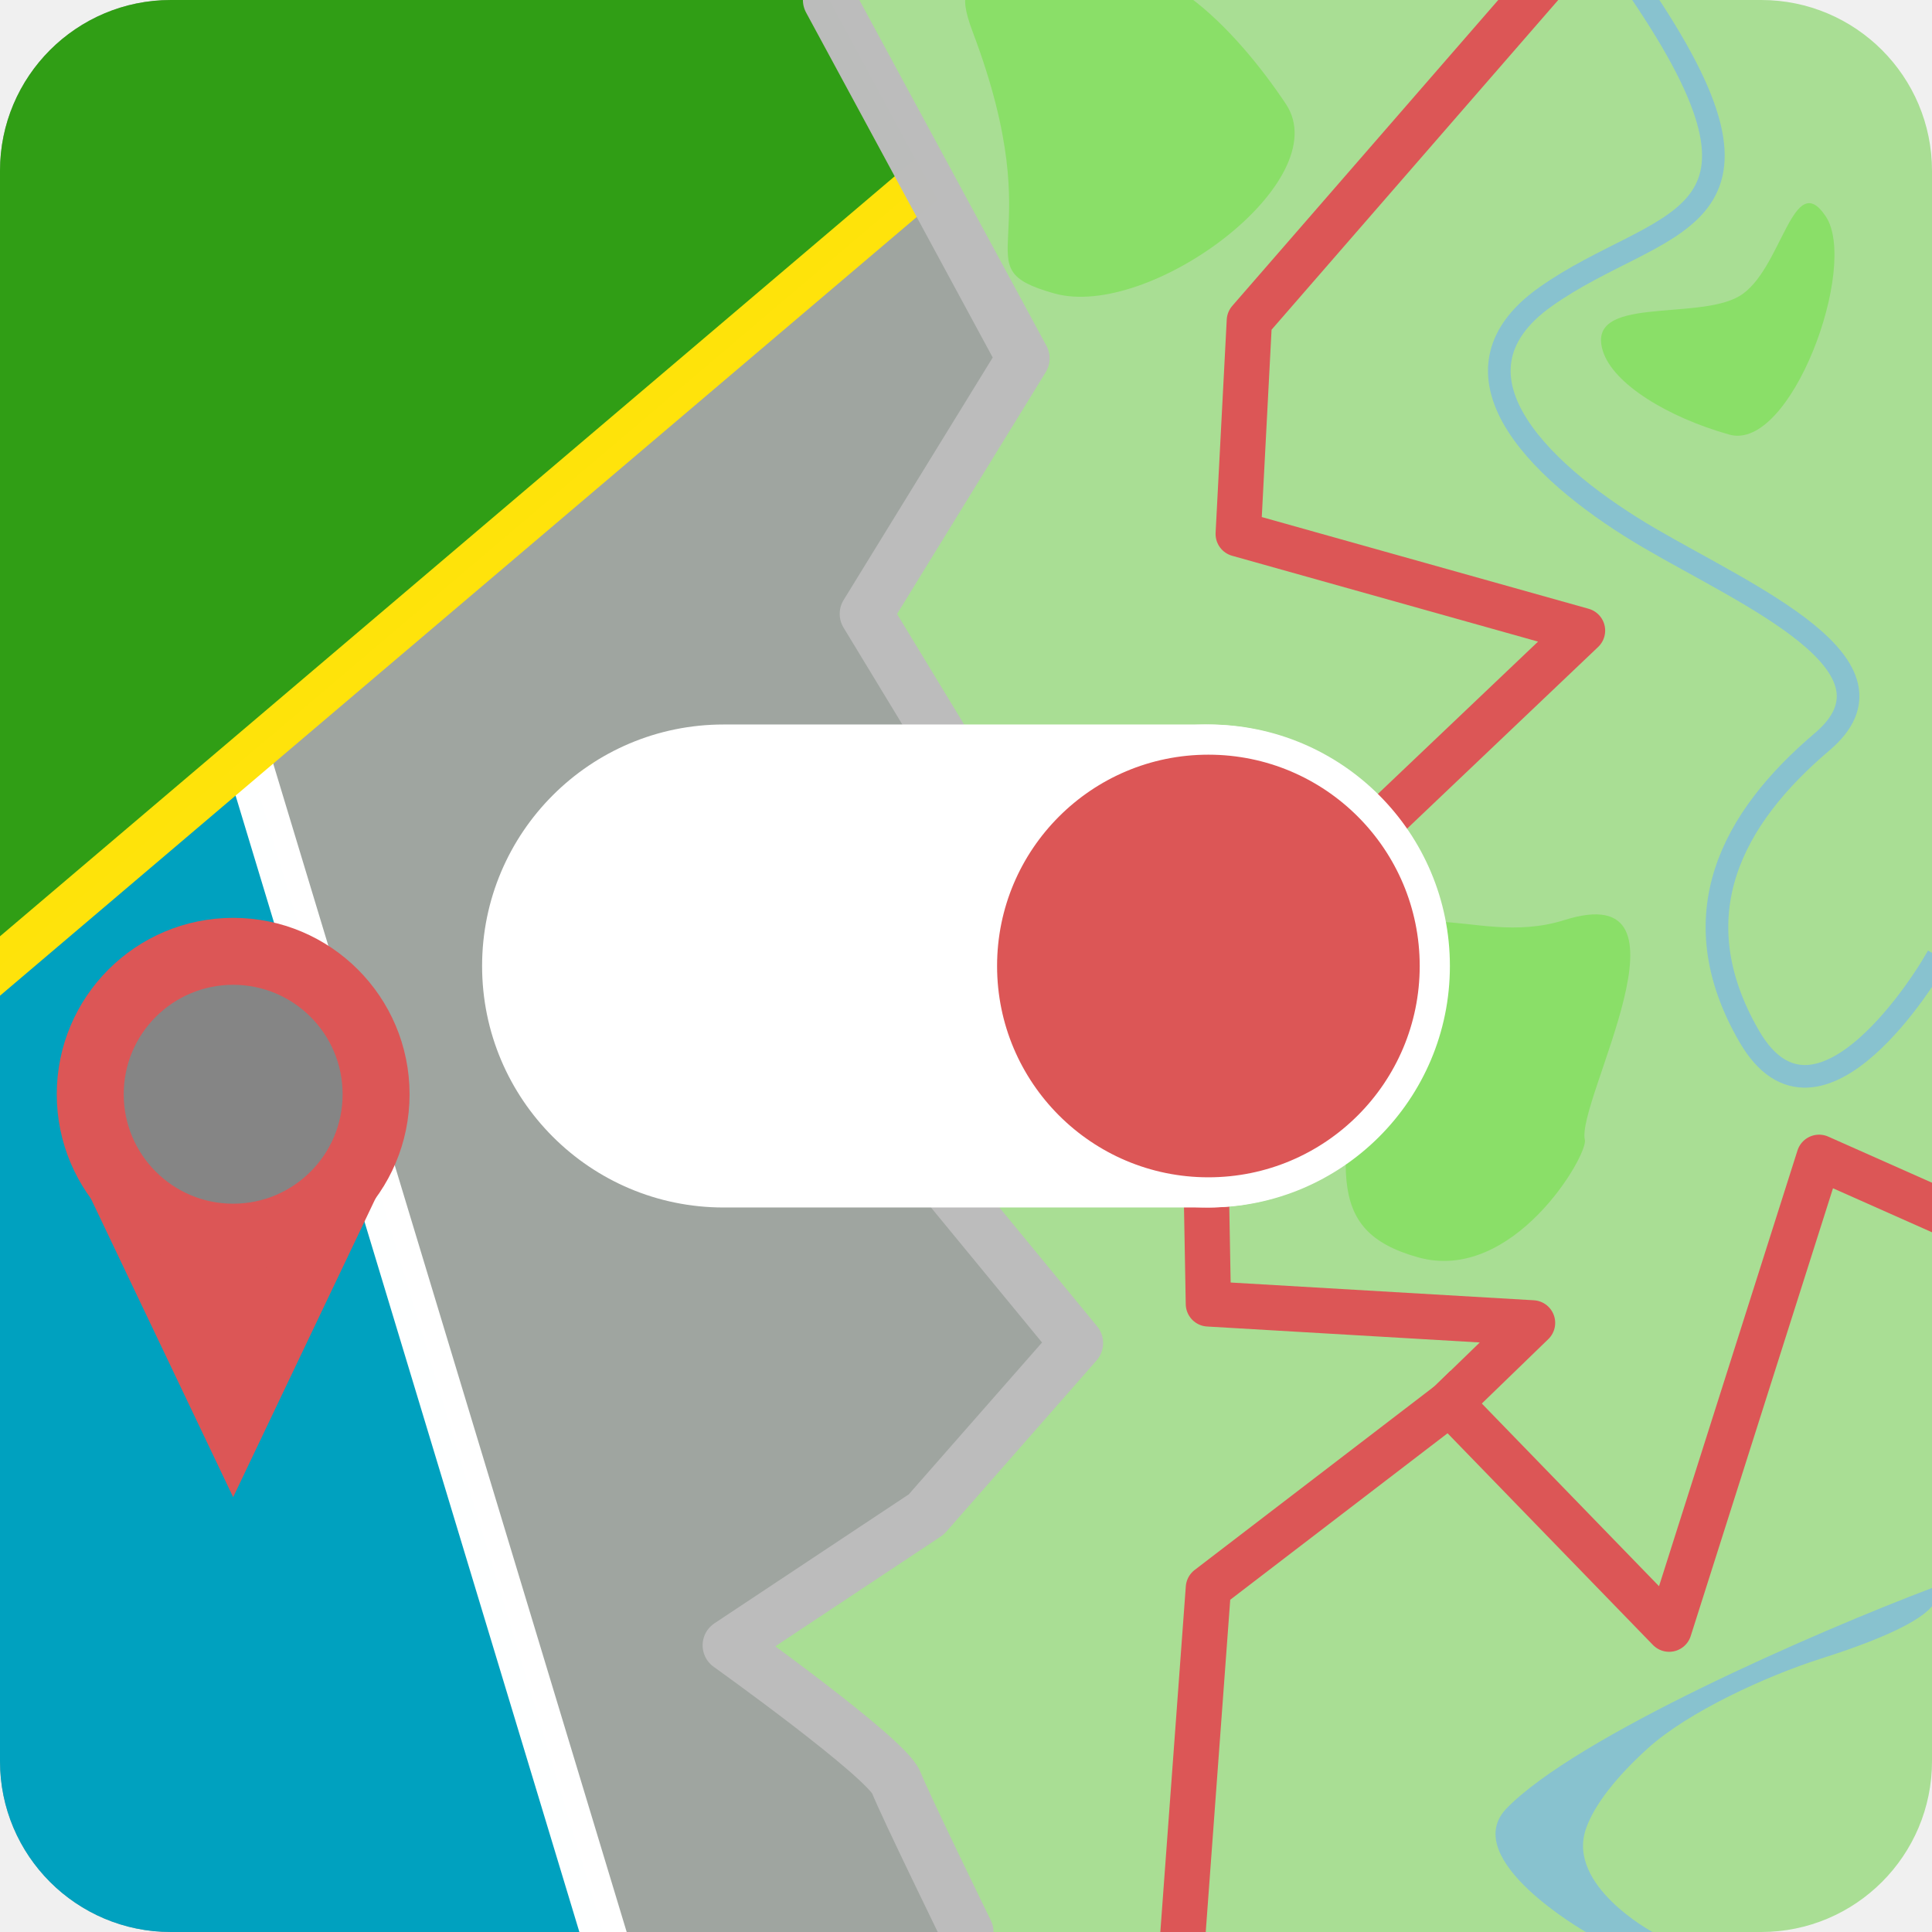
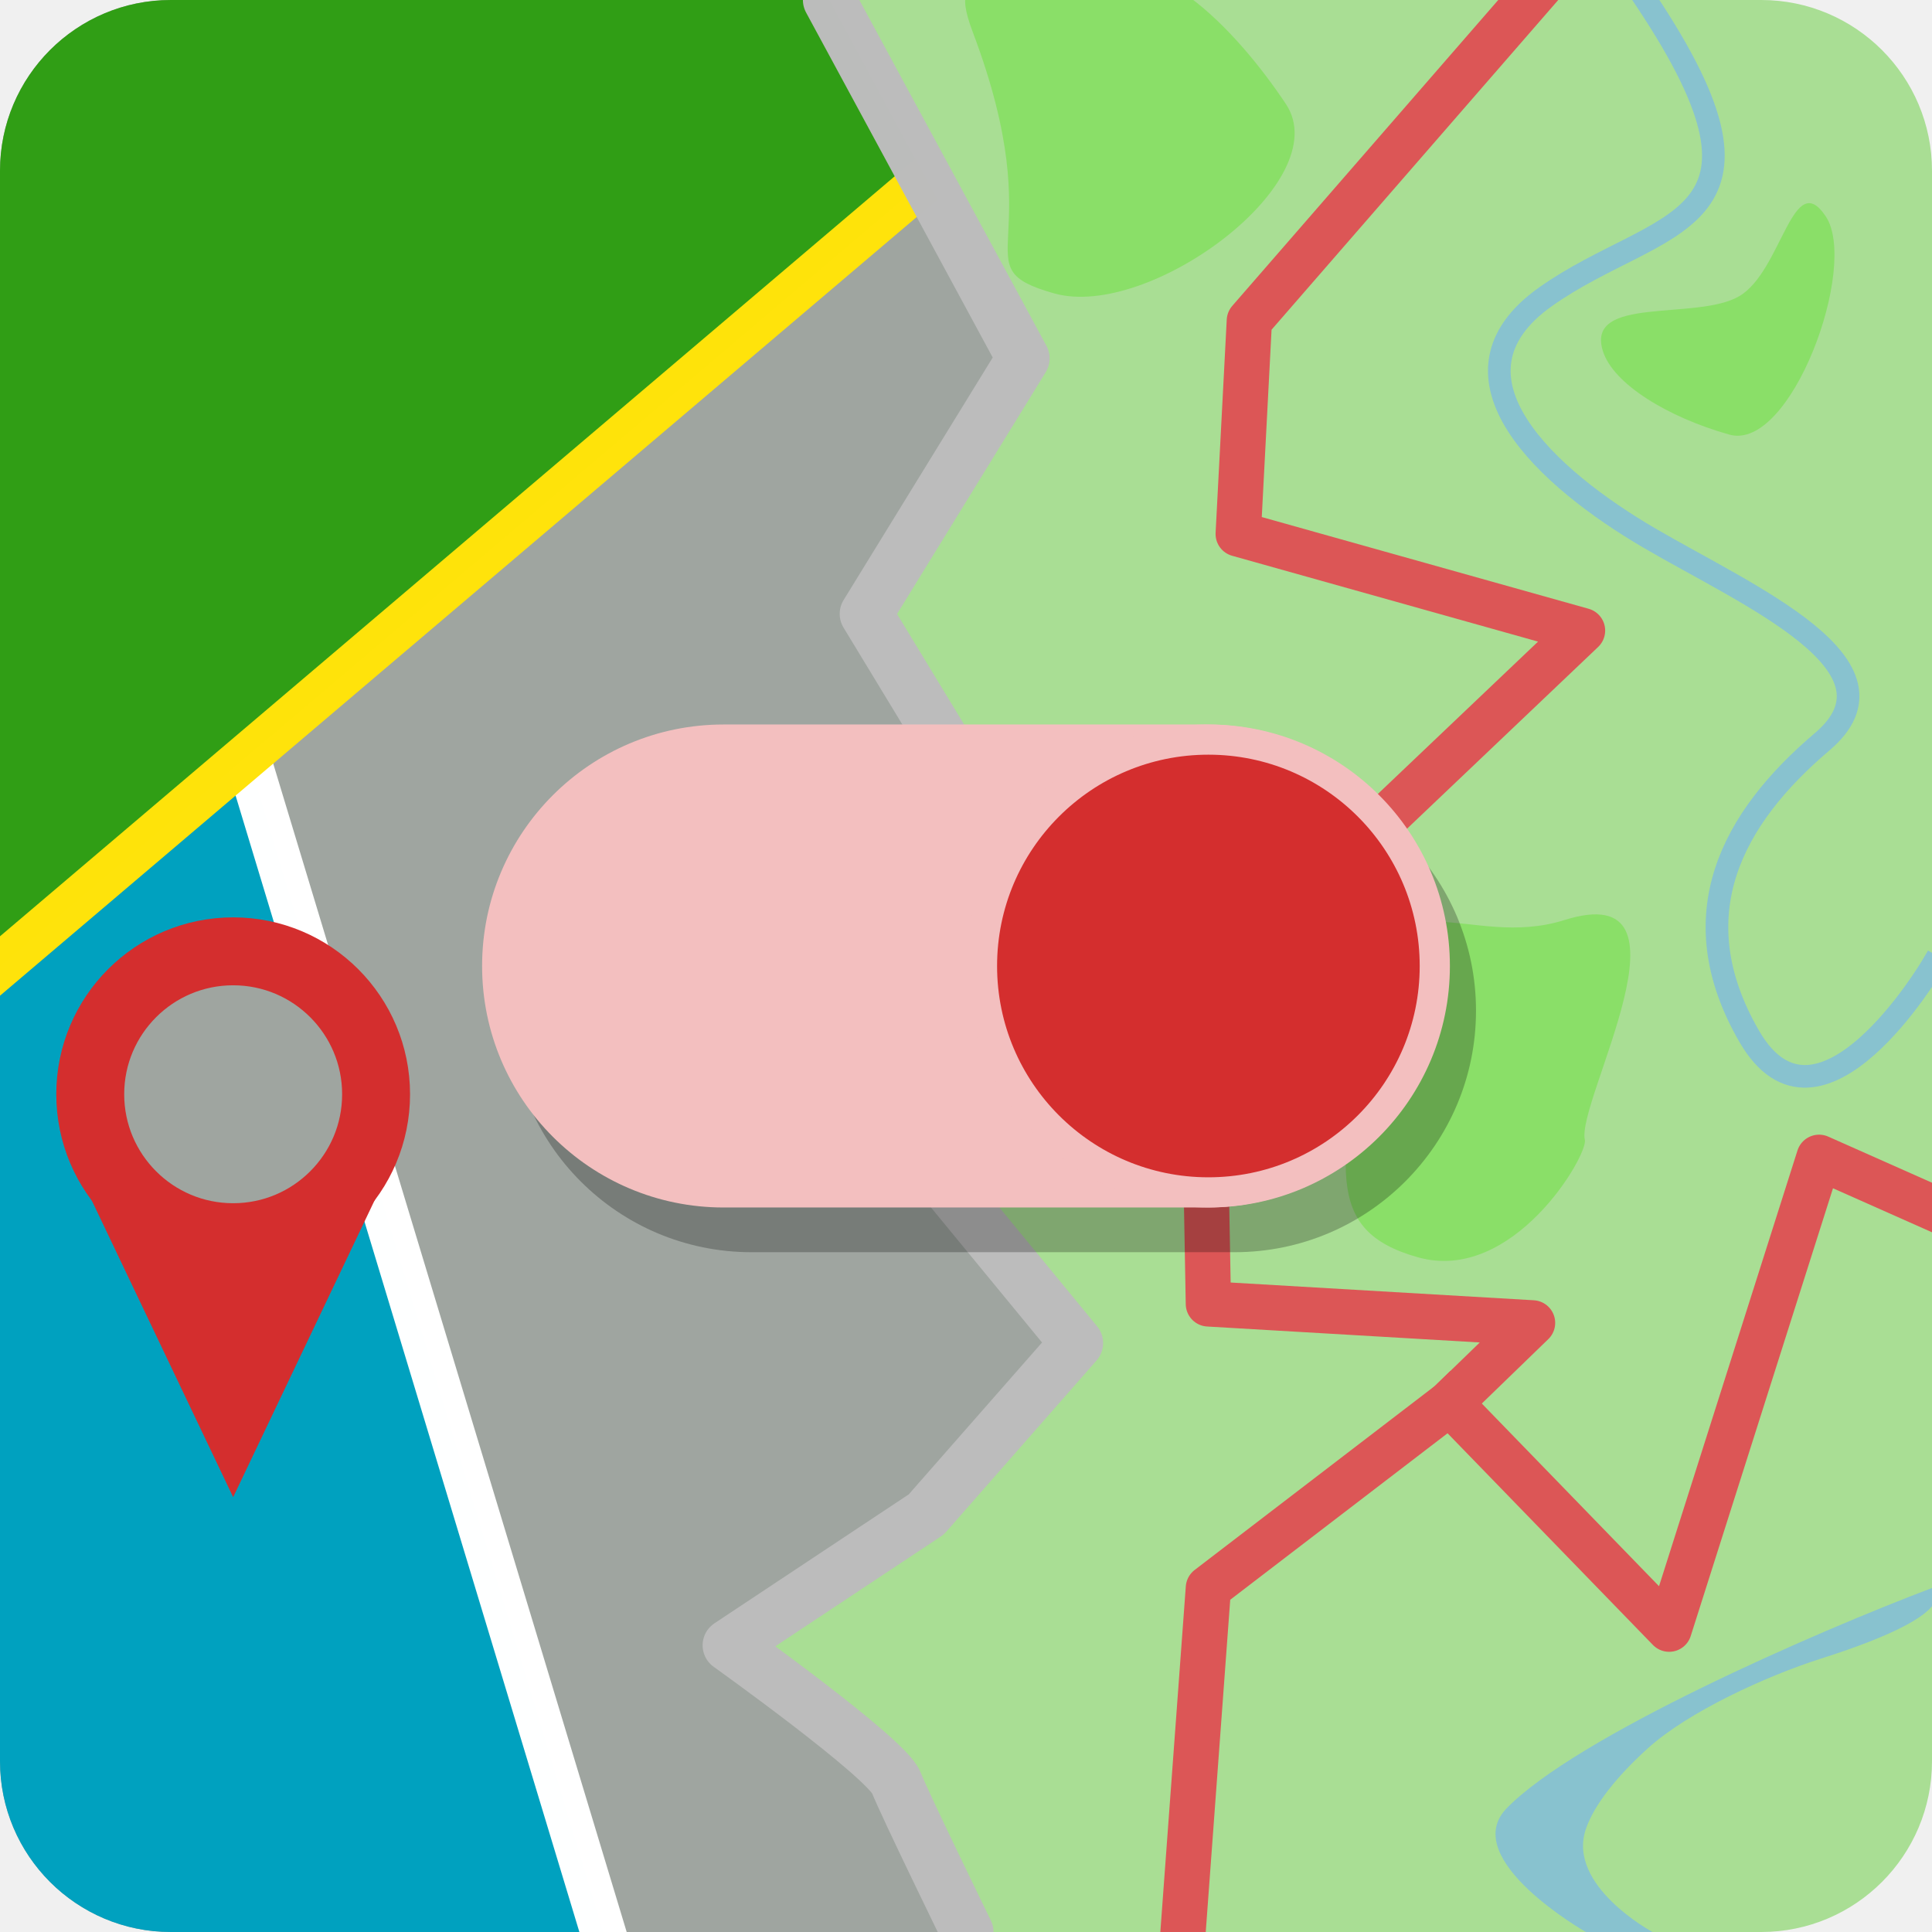
<svg xmlns="http://www.w3.org/2000/svg" width="128" height="128" viewBox="0 0 128 128" version="1.1" id="svg5">
  <defs id="defs2">
    <clipPath clipPathUnits="userSpaceOnUse" id="clipPath1655">
      <rect style="fill:#000000;fill-opacity:1;stroke:none;stroke-width:3.5;stroke-linecap:square;stroke-linejoin:round" id="rect1657" width="128" height="128" x="0" y="0" ry="11.318" />
    </clipPath>
  </defs>
  <g id="g1649" clip-path="url(#clipPath1655)">
    <g id="g23306">
      <path style="fill:#9fa5a0;fill-opacity:1;stroke:none;stroke-width:2;stroke-linecap:round;stroke-linejoin:round;stroke-dasharray:none;stroke-opacity:0.995" d="M 0,0 54.945,9.9894745e-8 67.79,23.742 57.381,40.671 63.954,51.502 56.053,70.4 71.334,88.981 61.368,100.335 48.301,109.006 59.375,118.09 64.074,128 H 0 Z" id="path8115" />
      <path style="fill:#00a1bf;fill-opacity:1;stroke:none;stroke-width:1.937;stroke-linecap:round;stroke-linejoin:round;stroke-dasharray:none;stroke-opacity:1" d="M 16.382,50.084 39.952,128 H 0 V 64 Z" id="path15874" />
      <path style="fill:#00a1bf;fill-opacity:1;stroke:#ffffff;stroke-width:3;stroke-linecap:square;stroke-linejoin:round;stroke-dasharray:none;stroke-opacity:0.995" d="M 16.382,50.084 39.952,128" id="path23080" />
      <path style="fill:#309e15;fill-opacity:1;stroke:none;stroke-width:1.937;stroke-linecap:round;stroke-linejoin:round;stroke-dasharray:none;stroke-opacity:1" d="M 0,64 61.368,11.871 54.945,9.9894745e-8 0,0 Z" id="path10862" />
      <path style="fill:none;fill-opacity:1;stroke:#ffe30b;stroke-width:3;stroke-linecap:square;stroke-linejoin:round;stroke-dasharray:none;stroke-opacity:0.995" d="M 61.368,11.871 0,64" id="path17196" />
      <g id="g27705" transform="translate(-1.990385,1.749272)">
-         <path style="fill:#dc5656;fill-opacity:1;stroke:none;stroke-width:1.377;stroke-linecap:square;stroke-linejoin:round;stroke-dasharray:none;stroke-opacity:0.995" d="M 6.708,74.925 17.438,97.441 28.167,74.925 Z" id="path25710" />
-         <ellipse style="fill:#858585;fill-opacity:1;stroke:#dc5656;stroke-width:4.436;stroke-linecap:square;stroke-linejoin:round;stroke-dasharray:none;stroke-opacity:1" id="path23366" cx="17.438" cy="70.748" rx="9.469" ry="9.469" />
+         <path style="fill:#d42e2e;fill-opacity:1;stroke:none;stroke-width:1.377;stroke-linecap:square;stroke-linejoin:round;stroke-dasharray:none;stroke-opacity:0.995" d="M 6.708,74.925 17.438,97.441 28.167,74.925 Z" id="path25710" />
+         <ellipse style="fill:#9fa5a0;fill-opacity:1;stroke:#d42e2e;stroke-width:4.5;stroke-linecap:square;stroke-linejoin:round;stroke-dasharray:none;stroke-opacity:1" id="path23366" cx="17.438" cy="70.748" rx="9.469" ry="9.469" />
      </g>
    </g>
    <g id="g43405">
      <path style="fill:#a9de94;fill-opacity:1;stroke:none;stroke-width:2;stroke-linecap:round;stroke-linejoin:round;stroke-dasharray:none;stroke-opacity:0.995" d="M 54.945,9.9894745e-8 128,0 V 128 H 64.074 L 59.375,118.09 48.301,109.006 61.368,100.335 71.334,88.981 56.053,70.4 63.954,51.502 57.381,40.671 67.79,23.742 Z" id="path8226" />
      <path style="fill:none;fill-opacity:1;stroke:#dc5656;stroke-width:3;stroke-linecap:square;stroke-linejoin:round;stroke-dasharray:none;stroke-opacity:1" d="M 101.249,0 82.773,21.25 82.035,35.376 104.846,41.777 79.683,65.706 80.059,86.387 101.535,87.644 96.052,92.955 80.059,105.207 78.379,128" id="path29960" />
      <path style="fill:none;fill-opacity:1;stroke:#dc5656;stroke-width:3;stroke-linecap:square;stroke-linejoin:round;stroke-dasharray:none;stroke-opacity:1" d="M 96.052,92.955 110.585,107.936 120.518,76.675 128,80" id="path31471" />
      <path style="fill:none;fill-opacity:1;stroke:#88c2cf;stroke-width:1.5;stroke-linecap:square;stroke-linejoin:round;stroke-dasharray:none;stroke-opacity:1" d="M 109.04,2.5925671e-8 C 119.194,15.23 109.923,14.347 102.418,19.645 c -7.505,5.297 0.221,12.123 6.843,15.994 6.622,3.871 17.392,8.473 11.455,13.51 -5.937,5.037 -9.469,11.47 -4.833,19.498 C 120.518,76.675 128,64 128,64" id="path31473" />
      <path style="fill:#88c2cf;fill-opacity:1;stroke:none;stroke-width:1.5;stroke-linecap:square;stroke-linejoin:round;stroke-dasharray:none;stroke-opacity:1" d="M 99.769,119.856 C 96.669,123.215 105.067,128 105.067,128 h 4.415 c 0,0 -5.694,-3.067 -4.415,-6.82 0.552,-1.618 2.063,-3.498 4.094,-5.339 2.679,-2.428 7.853,-4.8 11.511,-5.963 9.896,-3.148 7.328,-4.67 7.328,-4.67 -7.595,2.877 -23.592,9.825 -28.231,14.648 z" id="path36818" />
      <path style="fill:#8adf68;fill-opacity:1;stroke:none;stroke-width:1.73;stroke-linecap:square;stroke-linejoin:round;stroke-dasharray:none;stroke-opacity:1" d="M 64.449,2.127 C 69.84,16.383 63.52,17.656 69.84,19.438 76.16,21.22 88.582,11.987 85.198,6.898 81.813,1.809 76.122,-4.047 71.749,-1.501 67.377,1.045 62.312,-3.526 64.449,2.127 Z" id="path39259" />
      <path style="fill:#8adf68;fill-opacity:1;stroke:none;stroke-width:1.121;stroke-linecap:square;stroke-linejoin:round;stroke-dasharray:none;stroke-opacity:1" d="m 106.2,23.274 c 0.692,2.164 4.274,4.364 8.369,5.519 4.095,1.155 8.587,-11.157 6.394,-14.455 -2.193,-3.298 -2.907,3.64 -5.74,5.289 -2.833,1.65 -10.215,-0.083 -9.023,3.647 z" id="path39259-3" />
      <path style="fill:#8adf68;fill-opacity:1;stroke:none;stroke-width:1.73;stroke-linecap:square;stroke-linejoin:round;stroke-dasharray:none;stroke-opacity:1" d="m 90.64,66.112 c -1.886,11.221 -3.026,15.403 3.294,17.185 6.32,1.782 11.297,-6.797 11.067,-7.779 -0.592,-2.524 7.943,-17.491 -1.362,-14.56 -6.409,2.019 -11.555,-3.437 -12.999,5.153 z" id="path39259-6" />
    </g>
    <path style="fill:none;fill-opacity:1;stroke:#bcbcbc;stroke-width:3.5;stroke-linecap:round;stroke-linejoin:round;stroke-dasharray:none;stroke-opacity:0.995" d="M 54.945,9.9894745e-8 67.79,23.742 57.381,40.671 l 6.573,10.831 -7.902,18.898 15.281,18.581 -9.966,11.355 -13.067,8.671 c 0,0 10.409,7.432 11.074,9.084 0.664,1.652 4.699,9.91 4.699,9.91" id="path8053" />
    <g id="g7997" transform="translate(-19.93076,1.867649)" style="display:inline;stroke:none;stroke-opacity:0.995">
-       <rect style="display:inline;fill:#ffffff;fill-opacity:1;stroke-width:1;stroke-linecap:round;stroke-linejoin:round;stroke-opacity:1;stroke:none;stroke-dasharray:none" id="rect1021" width="64" height="32" x="51.871" y="46.132" ry="16" />
-       <circle style="fill:#dc5656;fill-opacity:1;stroke:#ffffff;stroke-width:2;stroke-linecap:round;stroke-linejoin:round;stroke-dasharray:none;stroke-opacity:1" id="path6953" cx="99.99" cy="62.132" r="15" />
+       <rect style="display:inline;fill:#000000;fill-opacity:0.25;stroke:none;stroke-width:1;stroke-linecap:round;stroke-linejoin:round;stroke-dasharray:none;stroke-opacity:1" id="rect1021-3" width="64" height="32" x="53.72" y="49.094" ry="16" />
+       <rect style="display:inline;stroke:none;stroke-opacity:1;fill:#f3bfbf;fill-opacity:1;stroke-width:1;stroke-linecap:round;stroke-linejoin:round;stroke-dasharray:none" id="rect1021" width="64" height="32" x="51.871" y="46.132" ry="16" />
+       <circle style="fill:#d42e2e;fill-opacity:1;stroke:#f3bfbf;stroke-width:2;stroke-linecap:round;stroke-linejoin:round;stroke-dasharray:none;stroke-opacity:1" id="path6953" cx="99.99" cy="62.132" r="15" />
    </g>
  </g>
</svg>
